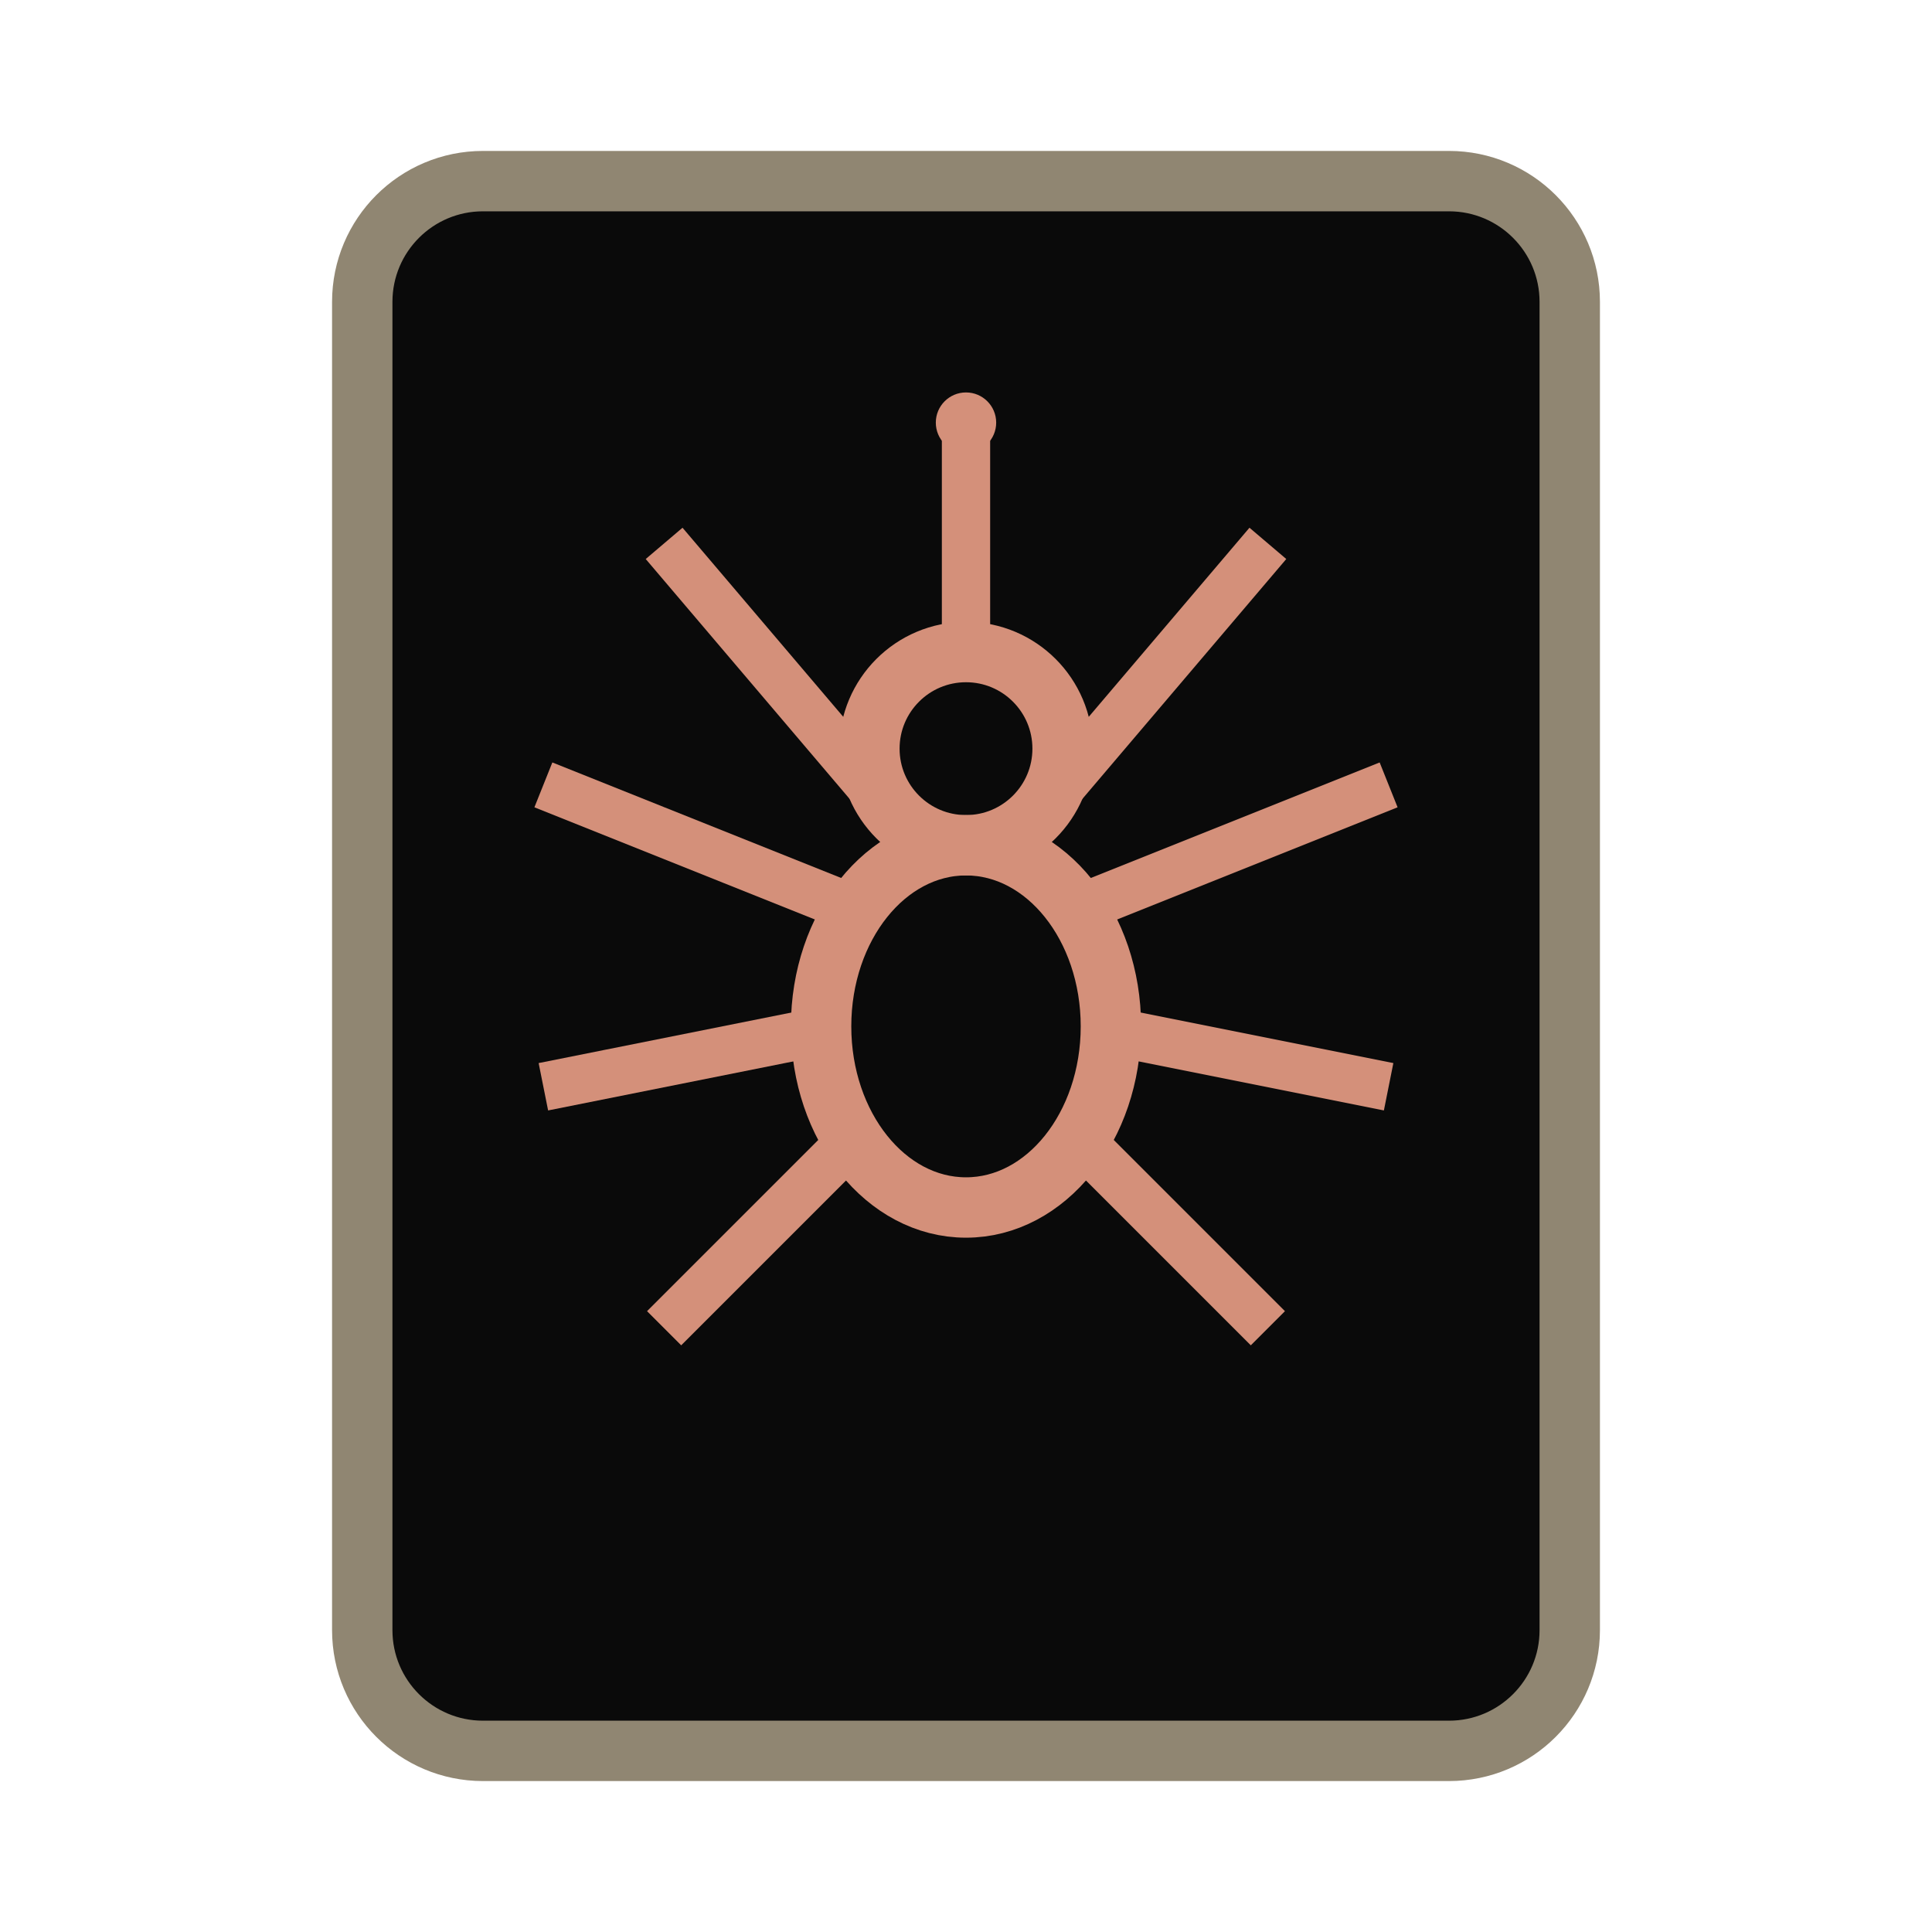
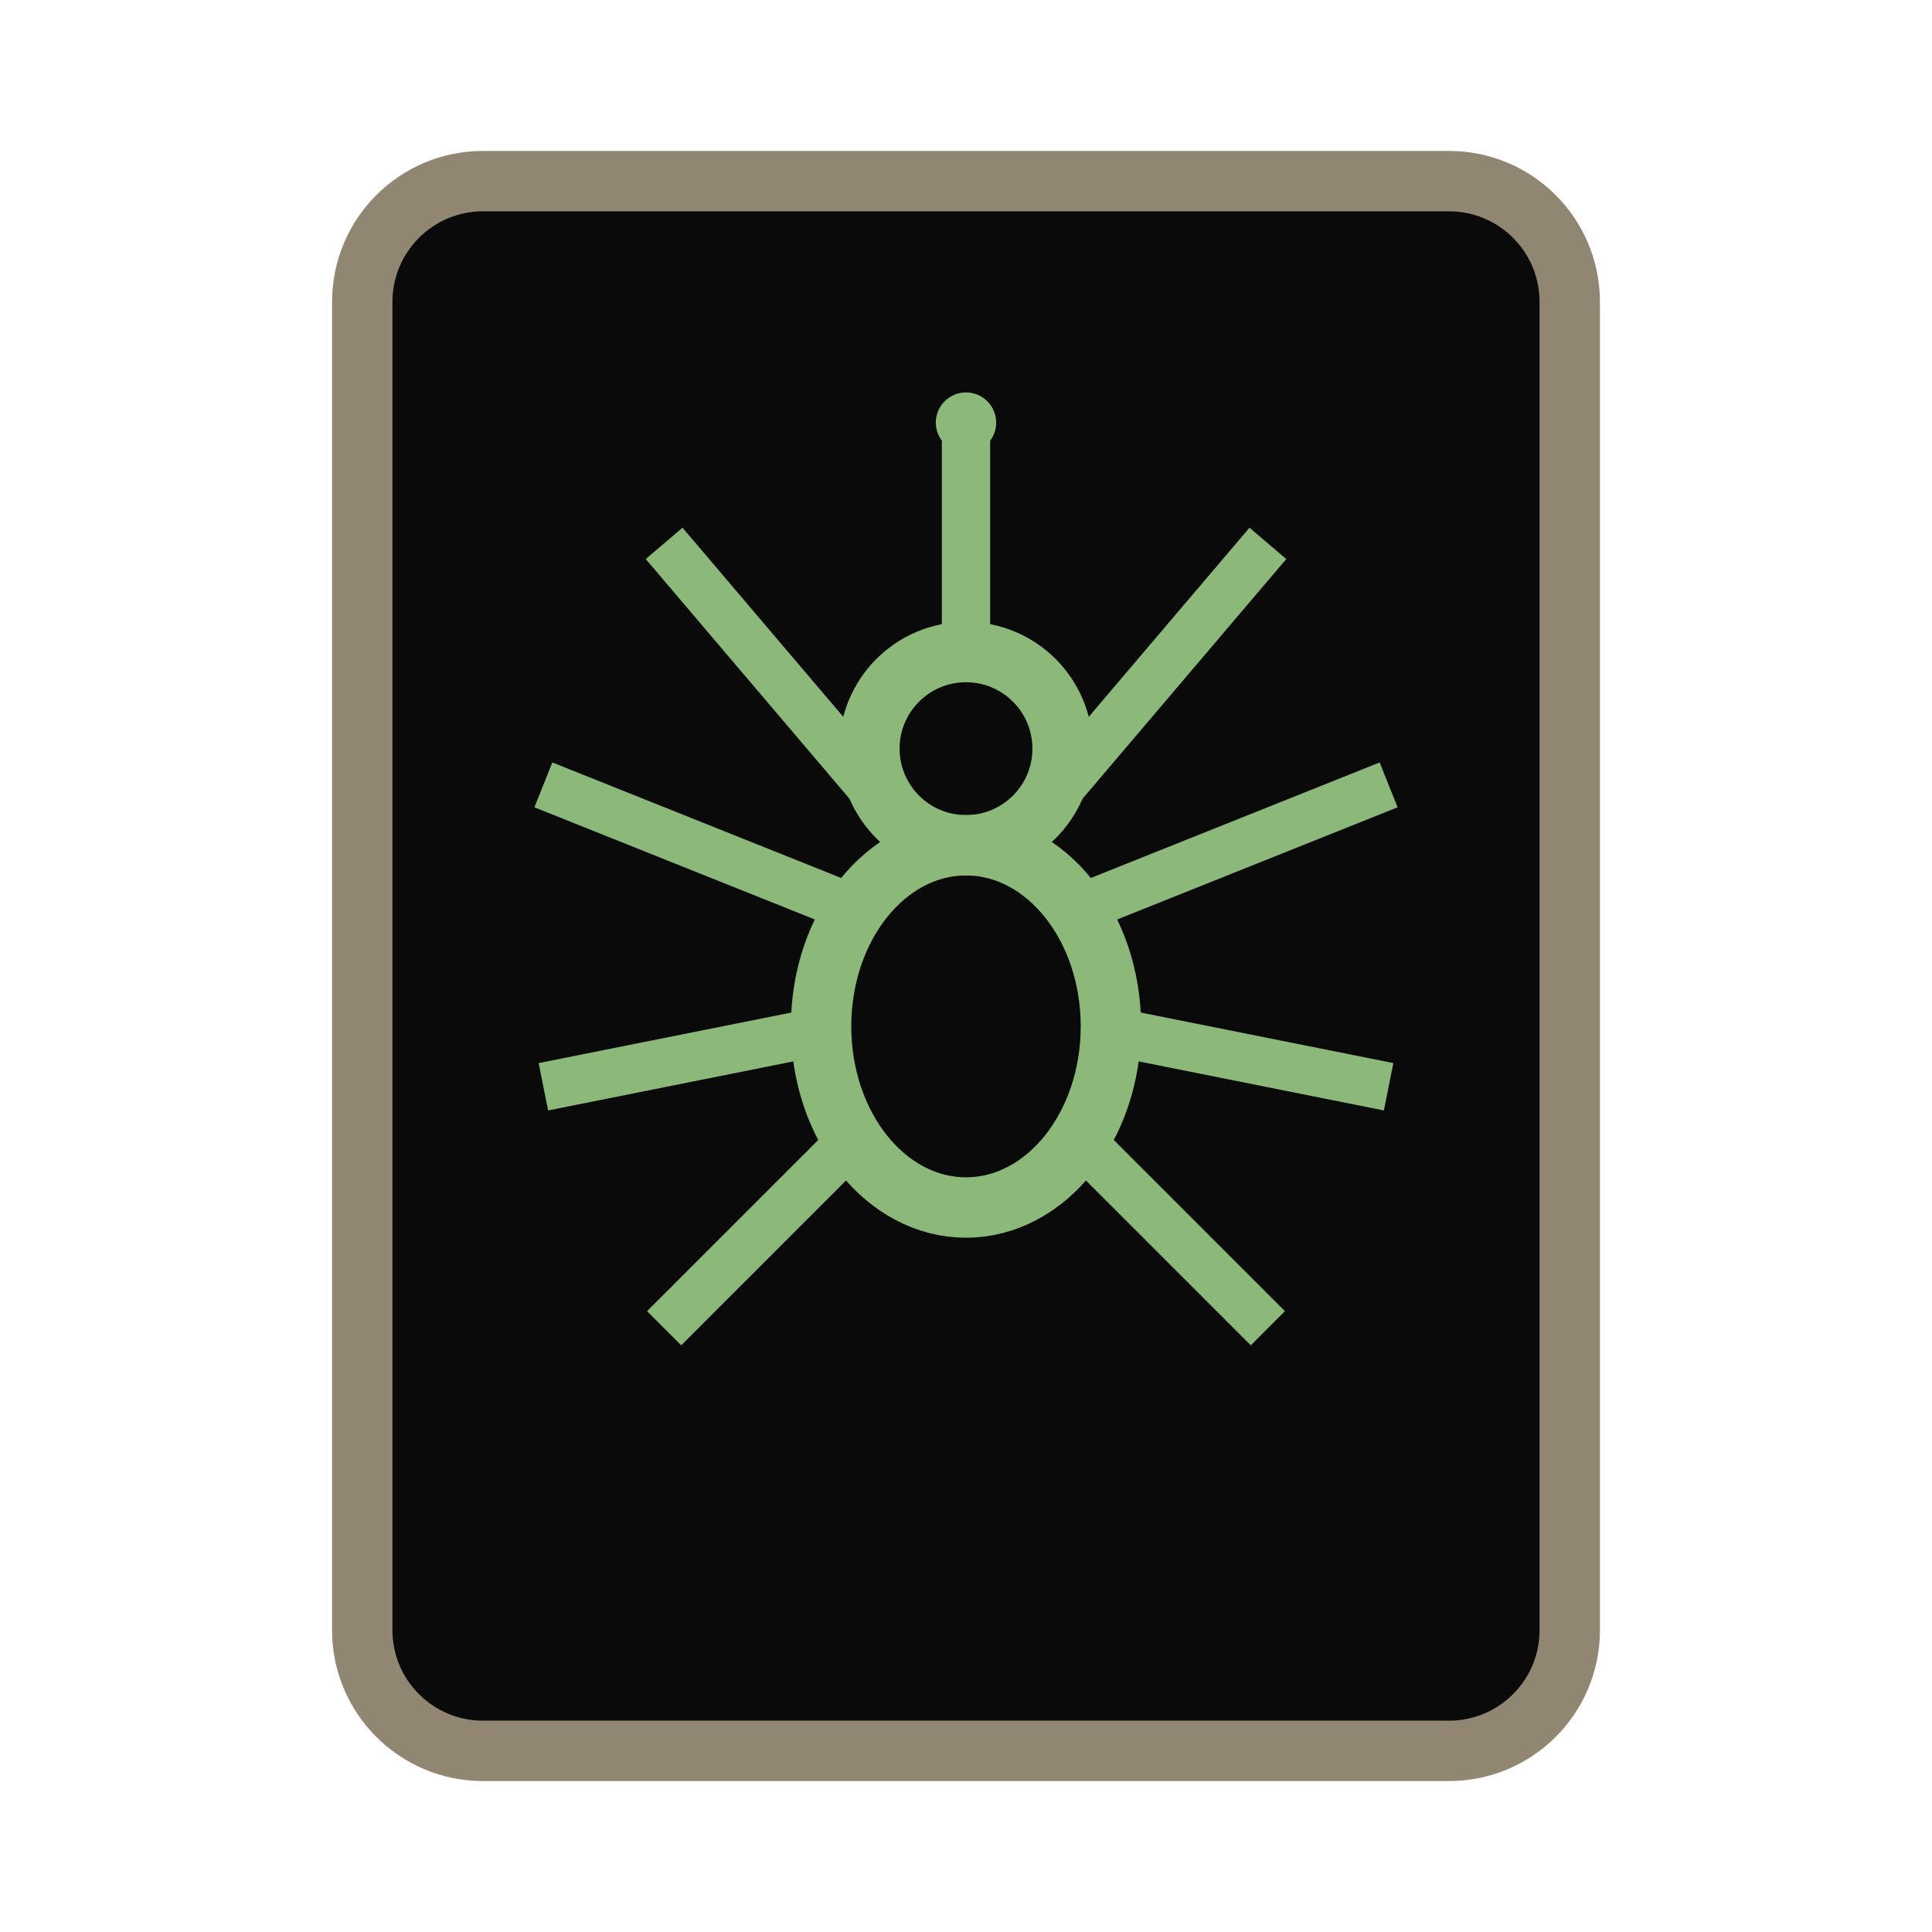
<svg xmlns="http://www.w3.org/2000/svg" viewBox="0 0 16 16">
  <rect x="3" y="1.5" width="10" height="13" rx="1" fill="#0A0A0A" stroke="#908672" stroke-width="0.5" />
-   <ellipse cx="8" cy="8.5" rx="1.2" ry="1.5" fill="none" stroke="#D4907A" stroke-width="0.5" />
-   <circle cx="8" cy="6.2" r="0.8" fill="none" stroke="#D4907A" stroke-width="0.5" />
-   <path d="M7.2 6.5L5.5 4.5" stroke="#D4907A" stroke-width="0.4" />
-   <path d="M7 7.5L4.5 6.5" stroke="#D4907A" stroke-width="0.4" />
-   <path d="M7 8.5L4.5 9" stroke="#D4907A" stroke-width="0.4" />
-   <path d="M7 9.5L5.5 11" stroke="#D4907A" stroke-width="0.4" />
-   <path d="M8.8 6.5L10.5 4.5" stroke="#D4907A" stroke-width="0.4" />
-   <path d="M9 7.5L11.5 6.5" stroke="#D4907A" stroke-width="0.4" />
-   <path d="M9 8.5L11.5 9" stroke="#D4907A" stroke-width="0.4" />
-   <path d="M9 9.5L10.5 11" stroke="#D4907A" stroke-width="0.4" />
-   <path d="M8 5.4L8 3.5" stroke="#D4907A" stroke-width="0.4" />
-   <circle cx="8" cy="3.5" r="0.25" fill="#D4907A" />
+   <ellipse cx="8" cy="8.5" rx="1.2" ry="1.5" fill="none" stroke="#8CB87A" stroke-width="0.5" />
+   <circle cx="8" cy="6.2" r="0.8" fill="none" stroke="#8CB87A" stroke-width="0.5" />
+   <path d="M7.2 6.5L5.5 4.5" stroke="#8CB87A" stroke-width="0.4" />
+   <path d="M7 7.5L4.5 6.5" stroke="#8CB87A" stroke-width="0.4" />
+   <path d="M7 8.5L4.5 9" stroke="#8CB87A" stroke-width="0.4" />
+   <path d="M7 9.5L5.5 11" stroke="#8CB87A" stroke-width="0.4" />
+   <path d="M8.8 6.5L10.5 4.5" stroke="#8CB87A" stroke-width="0.4" />
+   <path d="M9 7.5L11.5 6.5" stroke="#8CB87A" stroke-width="0.4" />
+   <path d="M9 8.5L11.5 9" stroke="#8CB87A" stroke-width="0.4" />
+   <path d="M9 9.5L10.5 11" stroke="#8CB87A" stroke-width="0.4" />
+   <path d="M8 5.4L8 3.5" stroke="#8CB87A" stroke-width="0.4" />
+   <circle cx="8" cy="3.5" r="0.25" fill="#8CB87A" />
</svg>
